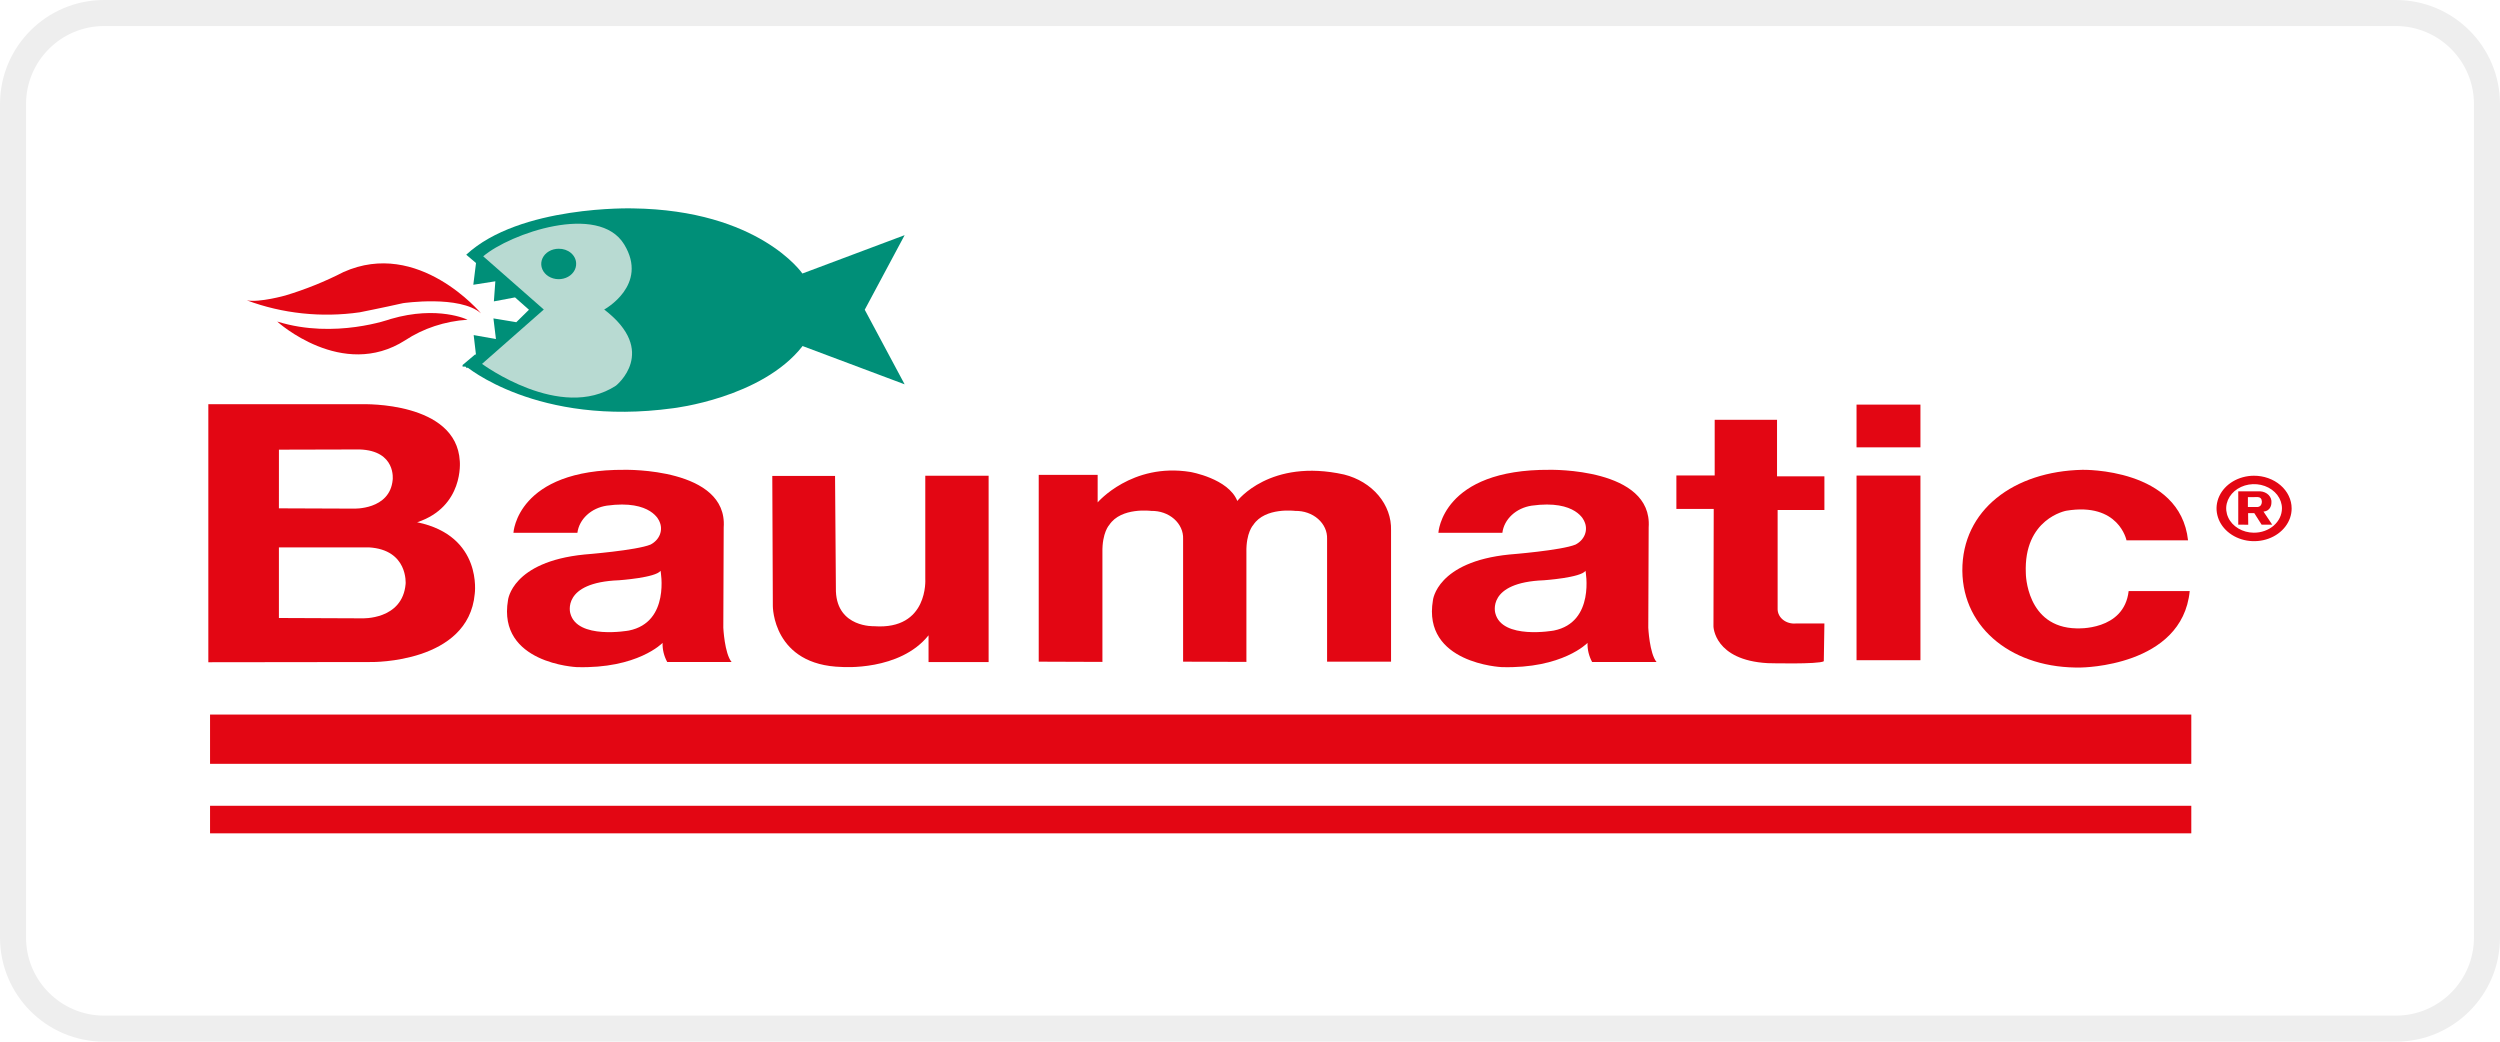
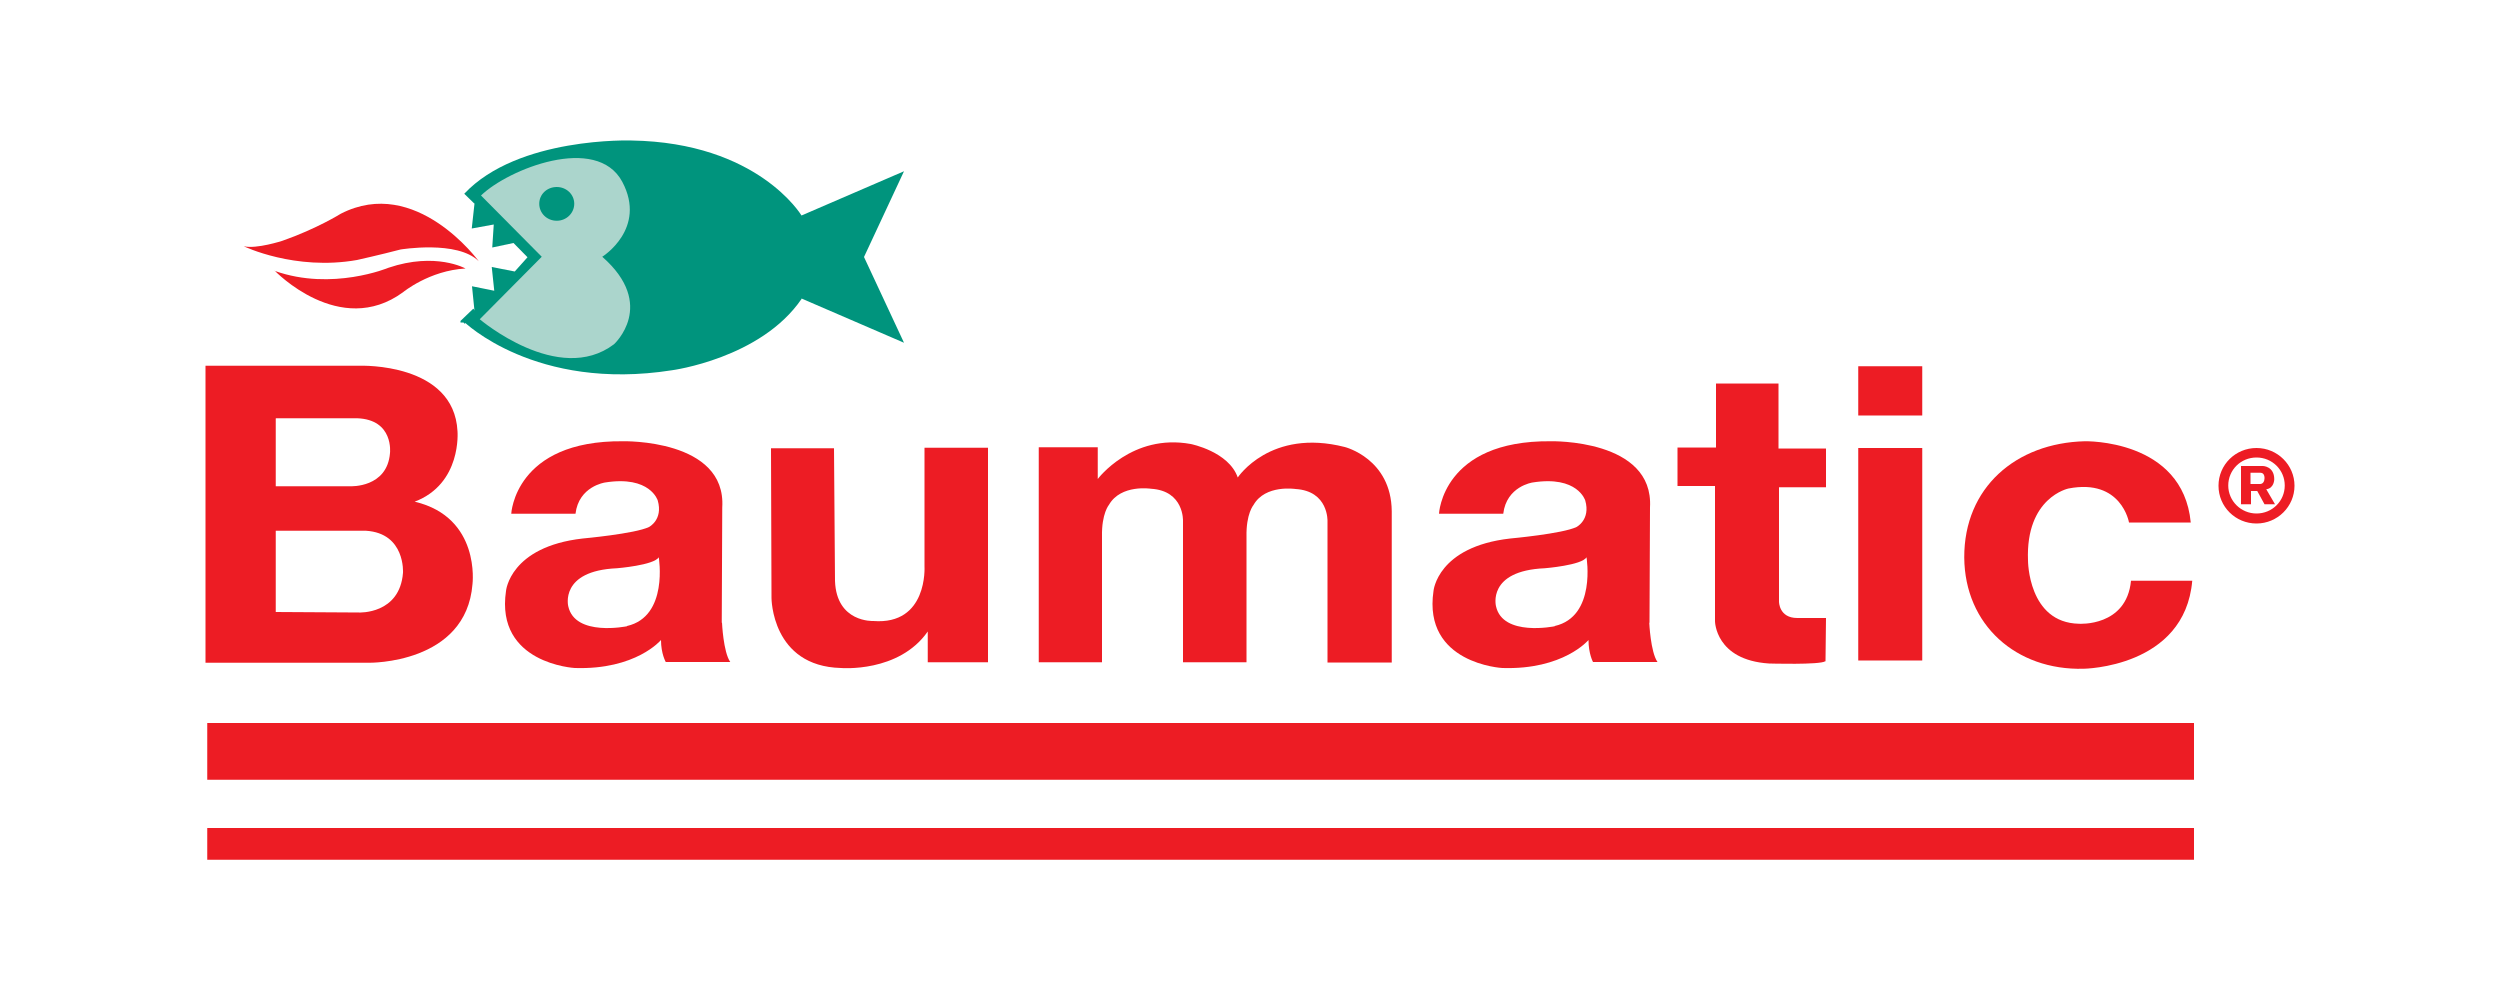
- <svg xmlns="http://www.w3.org/2000/svg" width="96" height="40" viewBox="0 0 96 40" fill="none">
-   <path d="M18.319 13.679L17.863 14.063V14.077" stroke="#009079" stroke-width="0.2" />
-   <path d="M18.279 10.1L17.903 9.781C19.96 7.874 24.303 8.002 24.303 8.002C29.151 8.069 30.812 10.503 30.812 10.503L34.738 9.03L33.206 11.894L34.738 14.758L30.812 13.285V13.298C29.249 15.287 25.848 15.676 25.848 15.676C20.614 16.393 17.881 14.054 17.881 14.054L18.286 13.695L18.189 12.867L19.044 13.019L18.948 12.227L19.825 12.373L20.312 11.894L19.777 11.42L18.965 11.573L19.021 10.802L18.175 10.935L18.279 10.1Z" fill="#008F78" />
-   <path d="M18.555 9.842L20.882 11.886L18.51 13.973C18.51 13.973 21.525 16.205 23.654 14.808C23.654 14.808 25.308 13.495 23.201 11.886C23.201 11.886 24.925 10.951 23.967 9.383C22.984 7.778 19.587 8.966 18.555 9.842Z" fill="#B8DAD2" />
-   <path d="M22.124 10.113C22.129 10.23 22.094 10.345 22.023 10.444C21.953 10.543 21.85 10.622 21.728 10.669C21.606 10.717 21.47 10.732 21.338 10.712C21.207 10.692 21.085 10.638 20.988 10.557C20.892 10.476 20.826 10.372 20.798 10.258C20.77 10.144 20.782 10.025 20.832 9.917C20.882 9.809 20.968 9.716 21.079 9.651C21.19 9.586 21.321 9.552 21.455 9.552C21.629 9.549 21.797 9.607 21.922 9.712C22.048 9.818 22.12 9.962 22.124 10.113Z" fill="#008F78" />
-   <path d="M18.471 12.033C18.471 12.033 16.072 9.153 13.188 10.448C12.481 10.811 11.735 11.112 10.96 11.346C10.96 11.346 9.968 11.626 9.479 11.533C10.843 12.043 12.346 12.203 13.811 11.993C13.811 11.993 14.709 11.815 15.478 11.641C15.478 11.641 17.656 11.323 18.471 12.033Z" fill="#E30613" />
-   <path d="M10.65 12.353C10.65 12.353 13.141 14.613 15.558 13.068C16.253 12.609 17.084 12.335 17.953 12.277C17.953 12.277 16.816 11.72 15.007 12.248C15.007 12.248 12.855 13.033 10.666 12.353H10.65Z" fill="#E30613" />
-   <path d="M32.066 18.276H29.656L29.677 23.274C29.677 23.274 29.668 25.549 32.337 25.612C32.337 25.612 34.551 25.778 35.656 24.396V25.423H37.963V18.269H35.531V22.233C35.531 22.233 35.663 24.194 33.569 24.047C33.569 24.047 32.158 24.108 32.099 22.713L32.066 18.276Z" fill="#E30613" />
-   <path d="M42.333 25.417V21.217C42.318 20.446 42.597 20.156 42.597 20.156C43.053 19.466 44.209 19.619 44.209 19.619C44.371 19.616 44.533 19.641 44.684 19.694C44.834 19.747 44.971 19.826 45.086 19.927C45.2 20.028 45.29 20.148 45.349 20.279C45.409 20.411 45.437 20.552 45.431 20.694V25.408L47.862 25.417V21.217C47.845 20.446 48.127 20.156 48.127 20.156C48.581 19.466 49.737 19.619 49.737 19.619C49.9 19.616 50.062 19.641 50.212 19.694C50.363 19.747 50.5 19.826 50.614 19.927C50.729 20.028 50.819 20.148 50.878 20.279C50.938 20.411 50.965 20.552 50.96 20.694V25.408H53.416V20.362C53.43 19.882 53.26 19.412 52.934 19.024C52.608 18.637 52.144 18.355 51.615 18.222C48.762 17.588 47.513 19.237 47.513 19.237C47.169 18.373 45.709 18.123 45.709 18.123C43.46 17.761 42.15 19.292 42.15 19.292V18.235H39.887V25.408L42.333 25.417Z" fill="#E30613" />
-   <path d="M73.745 18.262H71.291V25.352H73.745V18.262Z" fill="#E30613" />
-   <path d="M73.745 15.537H71.291V17.178H73.745V15.537Z" fill="#E30613" />
-   <path d="M70.034 25.392L70.057 23.942H68.957C68.87 23.95 68.782 23.941 68.699 23.917C68.615 23.894 68.539 23.855 68.473 23.804C68.408 23.753 68.355 23.691 68.319 23.622C68.282 23.552 68.263 23.477 68.261 23.401V19.583H70.057V18.291H68.238V16.12H65.844V18.259H64.373V19.542H65.807L65.797 24.055C65.797 24.055 65.82 25.35 67.879 25.465C67.879 25.465 69.83 25.517 70.034 25.392Z" fill="#E30613" />
-   <path d="M81.74 22.698H84.085C83.798 25.603 79.92 25.632 79.92 25.632C77.345 25.687 75.374 24.172 75.354 21.918C75.34 19.583 77.332 18.097 79.966 18.041C79.966 18.041 83.718 17.957 84.021 20.75H81.658C81.658 20.75 81.366 19.277 79.345 19.612C79.345 19.612 77.699 19.908 77.792 22.016C77.792 22.016 77.8 24.095 79.745 24.13C79.745 24.13 81.565 24.235 81.74 22.698Z" fill="#E30613" />
-   <path d="M86.544 18.268C86.26 18.27 85.982 18.346 85.747 18.485C85.511 18.624 85.328 18.822 85.221 19.051C85.114 19.281 85.087 19.533 85.145 19.776C85.202 20.02 85.34 20.242 85.542 20.417C85.745 20.592 86.002 20.71 86.281 20.758C86.56 20.805 86.85 20.78 87.112 20.684C87.375 20.589 87.6 20.427 87.757 20.221C87.915 20.015 88 19.772 87.999 19.524C87.999 19.358 87.961 19.194 87.887 19.041C87.814 18.888 87.706 18.749 87.571 18.633C87.436 18.516 87.276 18.424 87.099 18.361C86.923 18.298 86.735 18.267 86.544 18.268ZM86.544 20.456C86.333 20.454 86.127 20.398 85.953 20.294C85.778 20.19 85.643 20.044 85.564 19.873C85.485 19.702 85.465 19.515 85.508 19.335C85.551 19.155 85.654 18.989 85.804 18.86C85.954 18.731 86.145 18.643 86.352 18.608C86.56 18.573 86.775 18.592 86.969 18.663C87.164 18.734 87.331 18.854 87.448 19.007C87.565 19.16 87.627 19.34 87.627 19.524C87.626 19.647 87.598 19.769 87.543 19.883C87.488 19.996 87.408 20.099 87.308 20.186C87.207 20.273 87.088 20.341 86.957 20.387C86.826 20.434 86.686 20.457 86.544 20.456V20.456Z" fill="#E30613" />
-   <path d="M86.918 19.645C87.229 19.615 87.222 19.312 87.222 19.312C87.229 19.258 87.223 19.204 87.205 19.152C87.187 19.1 87.157 19.052 87.117 19.01C87.077 18.968 87.028 18.934 86.972 18.91C86.916 18.885 86.856 18.871 86.793 18.867H85.949V20.146L86.332 20.15L86.327 19.705H86.565L86.845 20.146H87.252L86.918 19.645ZM86.855 19.283C86.842 19.481 86.67 19.469 86.67 19.469L86.319 19.468V19.09L86.7 19.088C86.875 19.095 86.855 19.283 86.855 19.283H86.855Z" fill="#E30613" />
-   <path d="M63.294 24.103L63.309 20.251C63.466 17.957 59.513 18.041 59.513 18.041C55.362 18.012 55.234 20.46 55.234 20.46H57.691C57.723 20.203 57.851 19.963 58.054 19.775C58.256 19.587 58.524 19.462 58.815 19.417C60.551 19.176 60.839 20.022 60.839 20.022C60.915 20.18 60.922 20.357 60.861 20.52C60.799 20.683 60.673 20.821 60.504 20.91C59.966 21.136 57.962 21.293 57.962 21.293C55.169 21.572 55.025 23.047 55.025 23.047C54.61 25.478 57.66 25.617 57.66 25.617C60.005 25.687 60.961 24.687 60.961 24.687C60.953 24.941 61.014 25.192 61.138 25.422H63.611C63.34 25.09 63.294 24.103 63.294 24.103ZM59.669 24.213C59.669 24.213 57.677 24.575 57.42 23.547C57.42 23.547 57.068 22.366 59.287 22.282C59.287 22.282 60.709 22.183 60.883 21.918C60.883 21.918 61.266 23.893 59.669 24.213Z" fill="#E30613" />
-   <path d="M27.775 24.103L27.79 20.251C27.95 17.957 23.993 18.041 23.993 18.041C19.845 18.012 19.716 20.46 19.716 20.46H22.172C22.206 20.203 22.333 19.963 22.537 19.775C22.74 19.587 23.007 19.462 23.299 19.417C25.033 19.176 25.321 20.022 25.321 20.022C25.396 20.18 25.403 20.357 25.342 20.52C25.28 20.683 25.153 20.821 24.985 20.91C24.447 21.136 22.444 21.293 22.444 21.293C19.648 21.572 19.507 23.047 19.507 23.047C19.095 25.478 22.142 25.617 22.142 25.617C24.487 25.687 25.443 24.687 25.443 24.687C25.435 24.941 25.497 25.193 25.622 25.422H28.093C27.821 25.09 27.775 24.103 27.775 24.103ZM24.149 24.213C24.149 24.213 22.157 24.575 21.899 23.547C21.899 23.547 21.55 22.366 23.768 22.282C23.768 22.282 25.188 22.183 25.365 21.918C25.365 21.918 25.747 23.893 24.149 24.213Z" fill="#E30613" />
-   <path d="M16.029 20.057H16.014C17.83 19.457 17.656 17.707 17.656 17.707C17.527 15.412 13.937 15.522 13.937 15.522H8V25.43L14.265 25.422C14.265 25.422 17.988 25.476 18.23 22.805C18.23 22.805 18.549 20.584 16.029 20.057ZM10.711 17.267L13.811 17.259C15.223 17.308 15.079 18.424 15.079 18.424C14.972 19.594 13.571 19.531 13.571 19.531L10.71 19.52L10.711 17.267ZM15.576 22.421C15.456 23.818 13.896 23.744 13.896 23.744L10.71 23.731V21.021L14.163 21.019C15.68 21.107 15.576 22.421 15.576 22.421Z" fill="#E30613" />
-   <path d="M84.146 27.439H8.066V29.331H84.146V27.439Z" fill="#E30613" />
-   <path d="M84.146 30.942H8.066V32H84.146V30.942Z" fill="#E30613" />
-   <rect x="0.5" y="0.5" width="95" height="39" rx="3.5" stroke="#EEEEEE" />
+ <svg xmlns="http://www.w3.org/2000/svg" id="Layer_1" data-name="Layer 1" viewBox="0 0 100 40">
+   <defs>
+     <style>
+       .cls-1 {
+         fill: none;
+         stroke: #00957f;
+         stroke-width: .2px;
+       }
+ 
+       .cls-2 {
+         fill: #abd5cc;
+       }
+ 
+       .cls-2, .cls-3, .cls-4 {
+         stroke-width: 0px;
+       }
+ 
+       .cls-3 {
+         fill: #ed1c24;
+       }
+ 
+       .cls-4 {
+         fill: #00947d;
+       }
+     </style>
+   </defs>
+   <polyline class="cls-1" points="19 12.42 18.52 12.88 18.52 12.9" />
+   <g>
+     <path class="cls-4" d="m18.96,8.13l-.39-.38c2.15-2.29,6.69-2.13,6.69-2.13,5.06.08,6.8,3,6.8,3l4.1-1.77-1.6,3.43,1.6,3.43-4.1-1.77v.02c-1.63,2.38-5.18,2.85-5.18,2.85-5.47.86-8.32-1.94-8.32-1.94l.42-.43-.1-.99.89.18-.1-.95.92.18.51-.57-.56-.57-.85.18.06-.92-.88.16.11-1Z" />
+     <g>
+       <path class="cls-2" d="m19.24,7.82l2.43,2.45-2.48,2.5s3.15,2.68,5.37,1c0,0,1.73-1.57-.47-3.5,0,0,1.8-1.12.8-3-1.03-1.92-4.57-.5-5.65.55Z" />
+       <path class="cls-4" d="m22.97,8.15c0,.37-.31.68-.7.68s-.7-.3-.7-.68.31-.67.7-.67.7.3.7.67Z" />
+     </g>
+   </g>
+   <path class="cls-3" d="m19.15,10.45s-2.51-3.45-5.52-1.9c0,0-.96.6-2.33,1.08,0,0-1.04.34-1.55.22,0,0,2.04.99,4.53.55,0,0,.94-.21,1.74-.42,0,0,2.28-.38,3.13.47Z" />
+   <path class="cls-3" d="m10.99,10.83s2.6,2.71,5.13.86c0,0,1.05-.87,2.5-.95,0,0-1.19-.67-3.08-.03,0,0-2.25.94-4.54.13h-.02Z" />
+   <path class="cls-3" d="m33.36,17.93h-2.52l.02,5.99s0,2.73,2.78,2.8c0,0,2.31.2,3.47-1.46v1.23h2.41v-8.58h-2.54v4.75s.14,2.35-2.05,2.18c0,0-1.47.07-1.53-1.6l-.04-5.32Z" />
+   <path class="cls-3" d="m44.08,26.49v-5.03c-.02-.92.28-1.27.28-1.27.48-.83,1.68-.64,1.68-.64,1.33.08,1.28,1.29,1.28,1.29v5.65h2.54s0-5.02,0-5.02c-.02-.92.28-1.27.28-1.27.47-.83,1.68-.64,1.68-.64,1.33.08,1.28,1.29,1.28,1.29v5.65h2.57v-6.05c-.02-2.11-1.88-2.57-1.88-2.57-2.98-.76-4.28,1.22-4.28,1.22-.36-1.04-1.88-1.34-1.88-1.34-2.35-.43-3.72,1.4-3.72,1.4v-1.27h-2.36v8.6h2.56Z" />
+   <rect class="cls-3" x="74.33" y="17.92" width="2.56" height="8.5" />
+   <rect class="cls-3" x="74.33" y="14.65" width="2.56" height="1.97" />
+   <path class="cls-3" d="m73.02,26.46l.02-1.74h-1.15c-.73,0-.73-.65-.73-.65v-4.58h1.88v-1.55h-1.9v-2.6h-2.5v2.56h-1.54v1.54h1.5v5.41s.01,1.55,2.16,1.69c0,0,2.04.06,2.25-.09Z" />
+   <path class="cls-3" d="m85.24,23.23h2.45c-.3,3.48-4.35,3.52-4.35,3.52-2.69.07-4.75-1.75-4.77-4.45-.01-2.8,2.07-4.58,4.82-4.65,0,0,3.92-.1,4.24,3.25h-2.47s-.3-1.77-2.42-1.36c0,0-1.72.35-1.62,2.88,0,0,0,2.49,2.04,2.53,0,0,1.9.13,2.08-1.72Z" />
+   <path class="cls-3" d="m90.26,17.92c-.84,0-1.52.67-1.52,1.51s.68,1.51,1.52,1.51,1.52-.68,1.52-1.51-.68-1.51-1.52-1.51Zm0,2.62c-.62,0-1.13-.5-1.13-1.12s.5-1.12,1.13-1.12,1.13.5,1.13,1.12-.5,1.12-1.13,1.12Z" />
+   <path class="cls-3" d="m90.65,19.57c.32-.04.32-.4.32-.4,0-.52-.45-.53-.45-.53h-.88v1.53h.4s0-.53,0-.53h.25l.29.53h.42l-.35-.6Zm-.07-.43c-.01.24-.19.22-.19.22h-.37v-.45h.4c.18,0,.16.23.16.23Z" />
+   <path class="cls-3" d="m65.98,24.92l.02-4.62c.16-2.75-3.97-2.65-3.97-2.65-4.34-.04-4.47,2.9-4.47,2.9h2.57c.13-1.1,1.17-1.25,1.17-1.25,1.81-.29,2.11.72,2.11.72.22.77-.35,1.06-.35,1.06-.56.27-2.65.46-2.65.46-2.92.33-3.07,2.1-3.07,2.1-.43,2.91,2.75,3.08,2.75,3.08,2.45.08,3.45-1.12,3.45-1.12,0,.55.18.88.18.88h2.58c-.28-.4-.33-1.58-.33-1.58Zm-3.79.13s-2.08.43-2.35-.8c0,0-.37-1.42,1.95-1.52,0,0,1.49-.12,1.67-.44,0,0,.4,2.37-1.27,2.75Z" />
+   <path class="cls-3" d="m28.87,24.92l.02-4.62c.17-2.75-3.97-2.65-3.97-2.65-4.33-.04-4.47,2.9-4.47,2.9h2.57c.13-1.1,1.18-1.25,1.18-1.25,1.81-.29,2.11.72,2.11.72.22.77-.35,1.06-.35,1.06-.56.27-2.65.46-2.65.46-2.92.33-3.07,2.1-3.07,2.1-.43,2.91,2.75,3.08,2.75,3.08,2.45.08,3.45-1.12,3.45-1.12,0,.55.19.88.19.88h2.58c-.28-.4-.33-1.58-.33-1.58Zm-3.79.13s-2.08.43-2.35-.8c0,0-.36-1.42,1.95-1.52,0,0,1.48-.12,1.67-.44,0,0,.4,2.37-1.27,2.75Z" />
+   <path class="cls-3" d="m16.6,20.07h-.02c1.9-.72,1.72-2.82,1.72-2.82-.14-2.75-3.88-2.62-3.88-2.62h-6.2v11.88h6.54s3.89.06,4.14-3.15c0,0,.33-2.66-2.3-3.29Zm-5.56-3.34h3.24c1.48.05,1.32,1.39,1.32,1.39-.11,1.4-1.58,1.33-1.58,1.33h-2.99v-2.71Zm5.08,6.18c-.13,1.67-1.76,1.59-1.76,1.59l-3.33-.02v-3.25h3.61c1.58.1,1.48,1.68,1.48,1.68Z" />
+   <rect class="cls-3" x="8.29" y="28.92" width="79.47" height="2.27" />
+   <rect class="cls-3" x="8.29" y="33.12" width="79.47" height="1.27" />
</svg>
